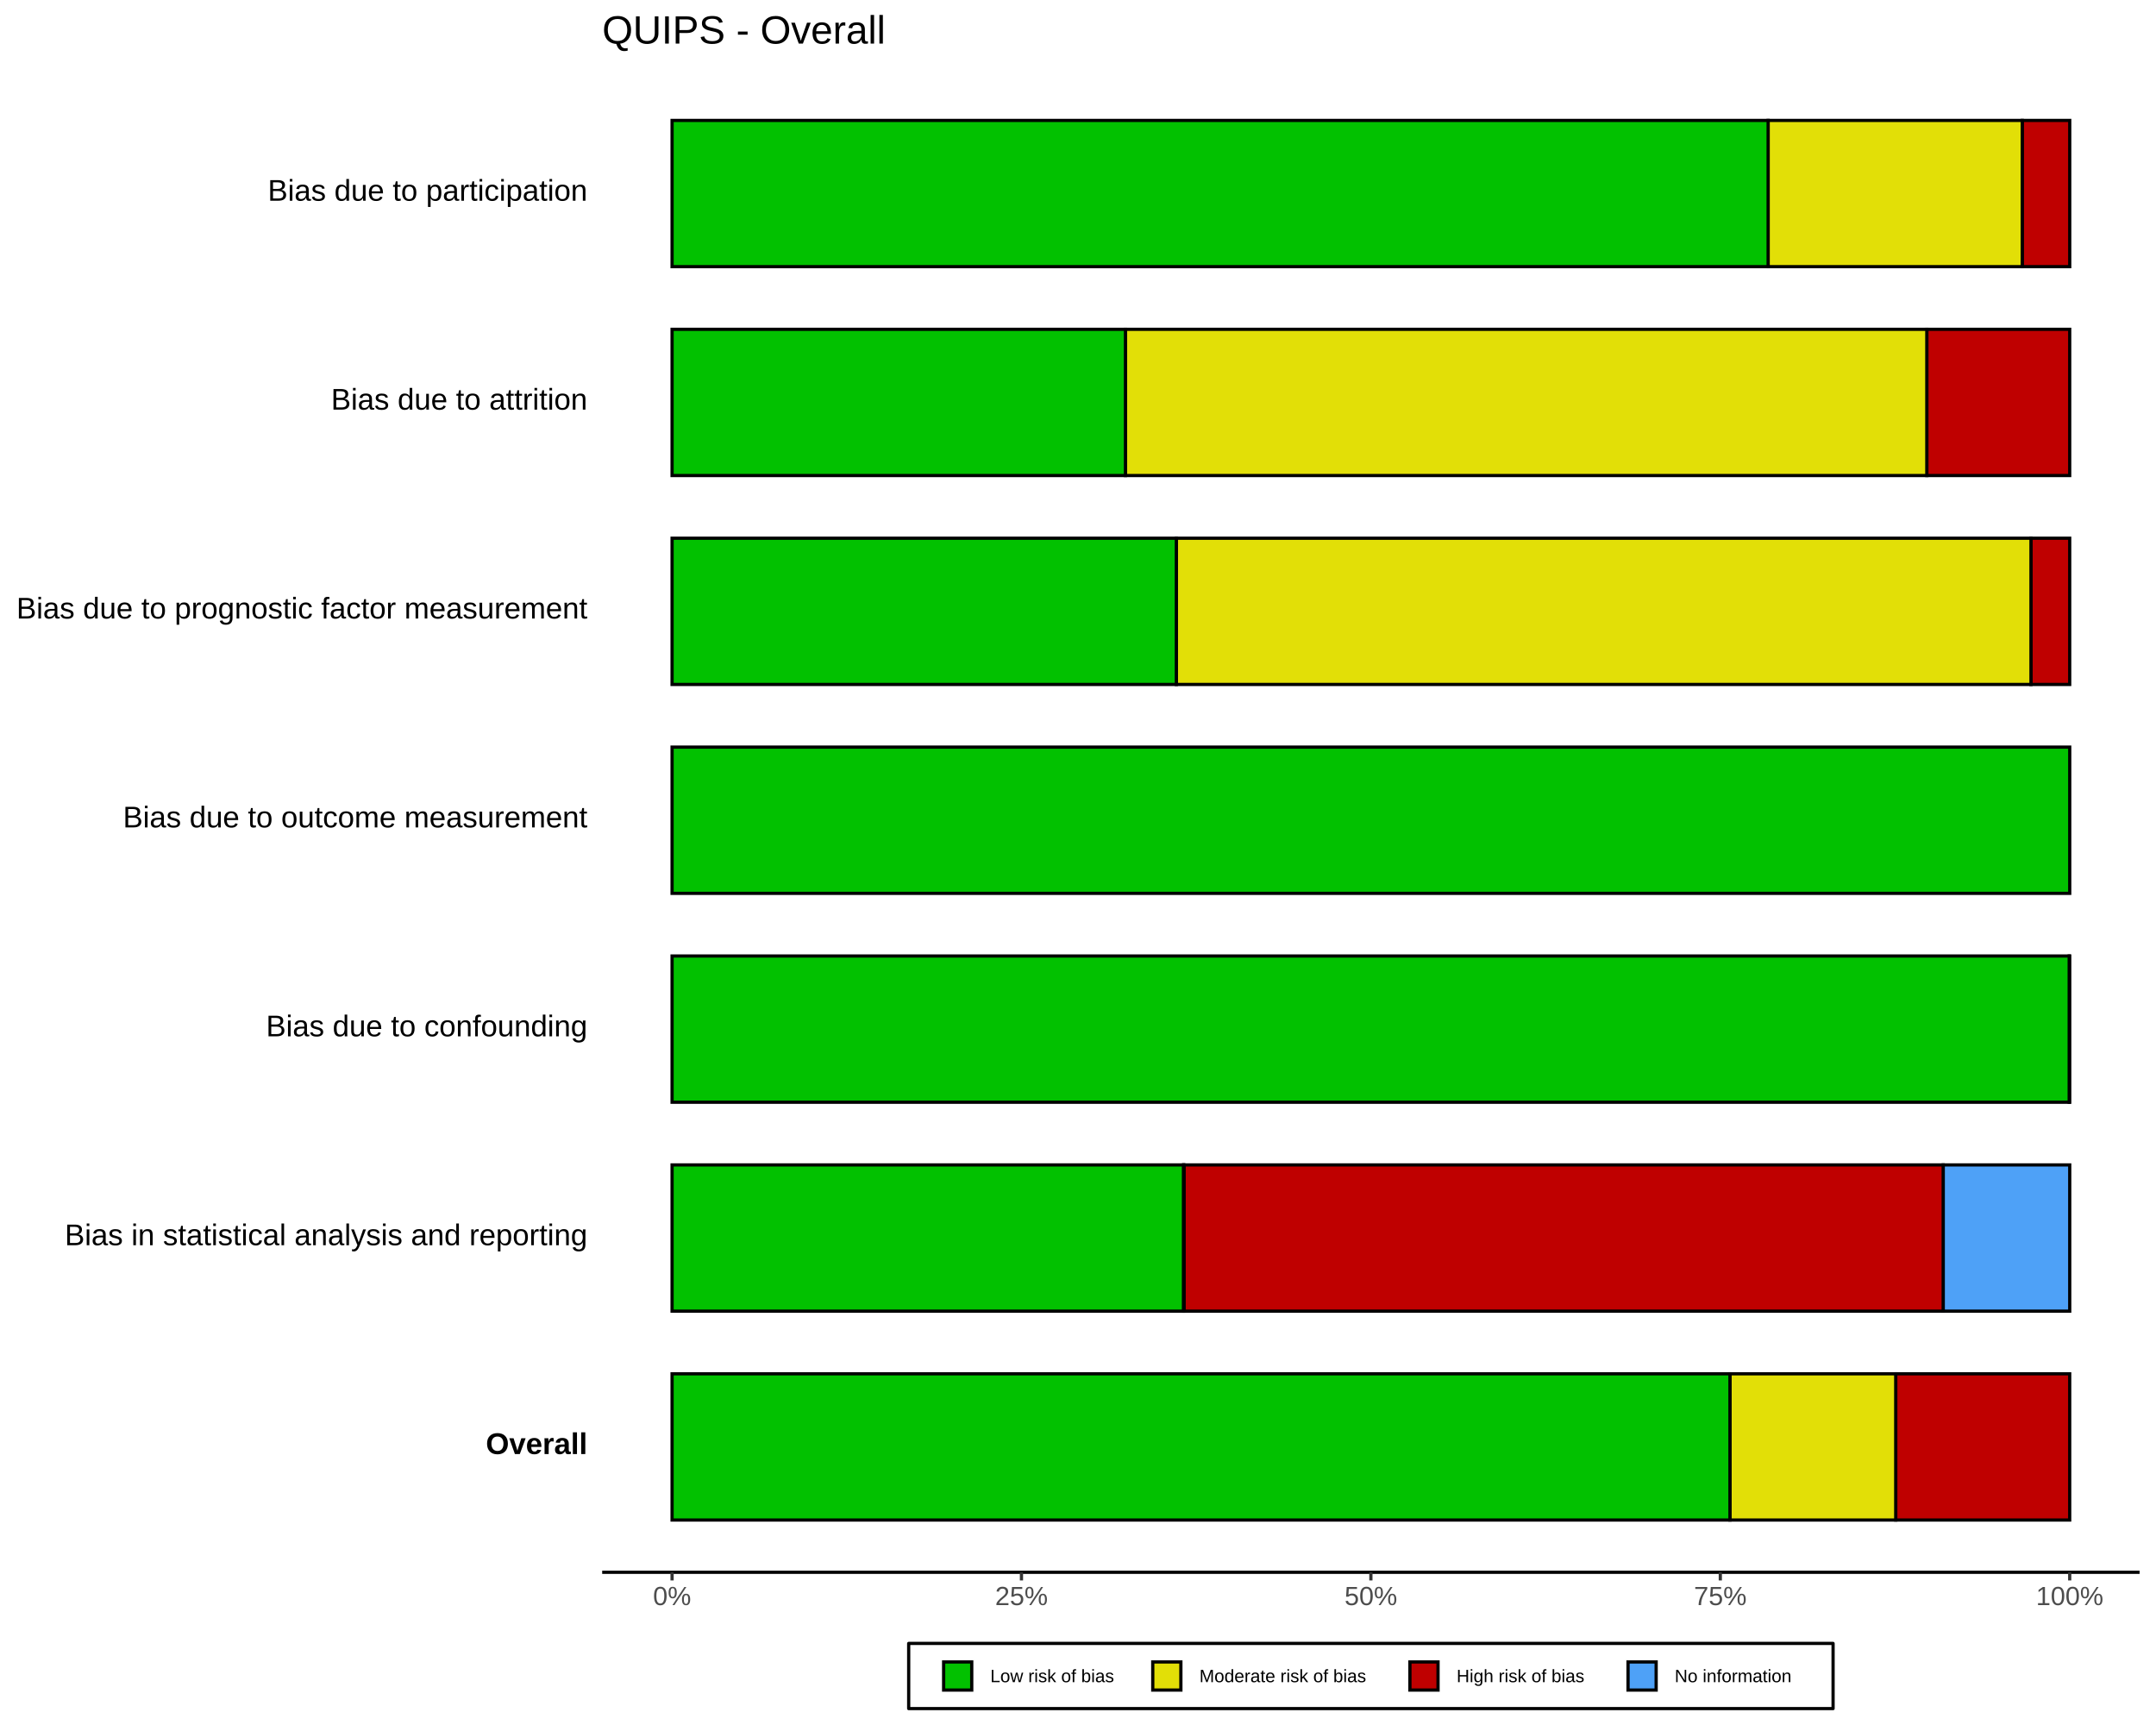
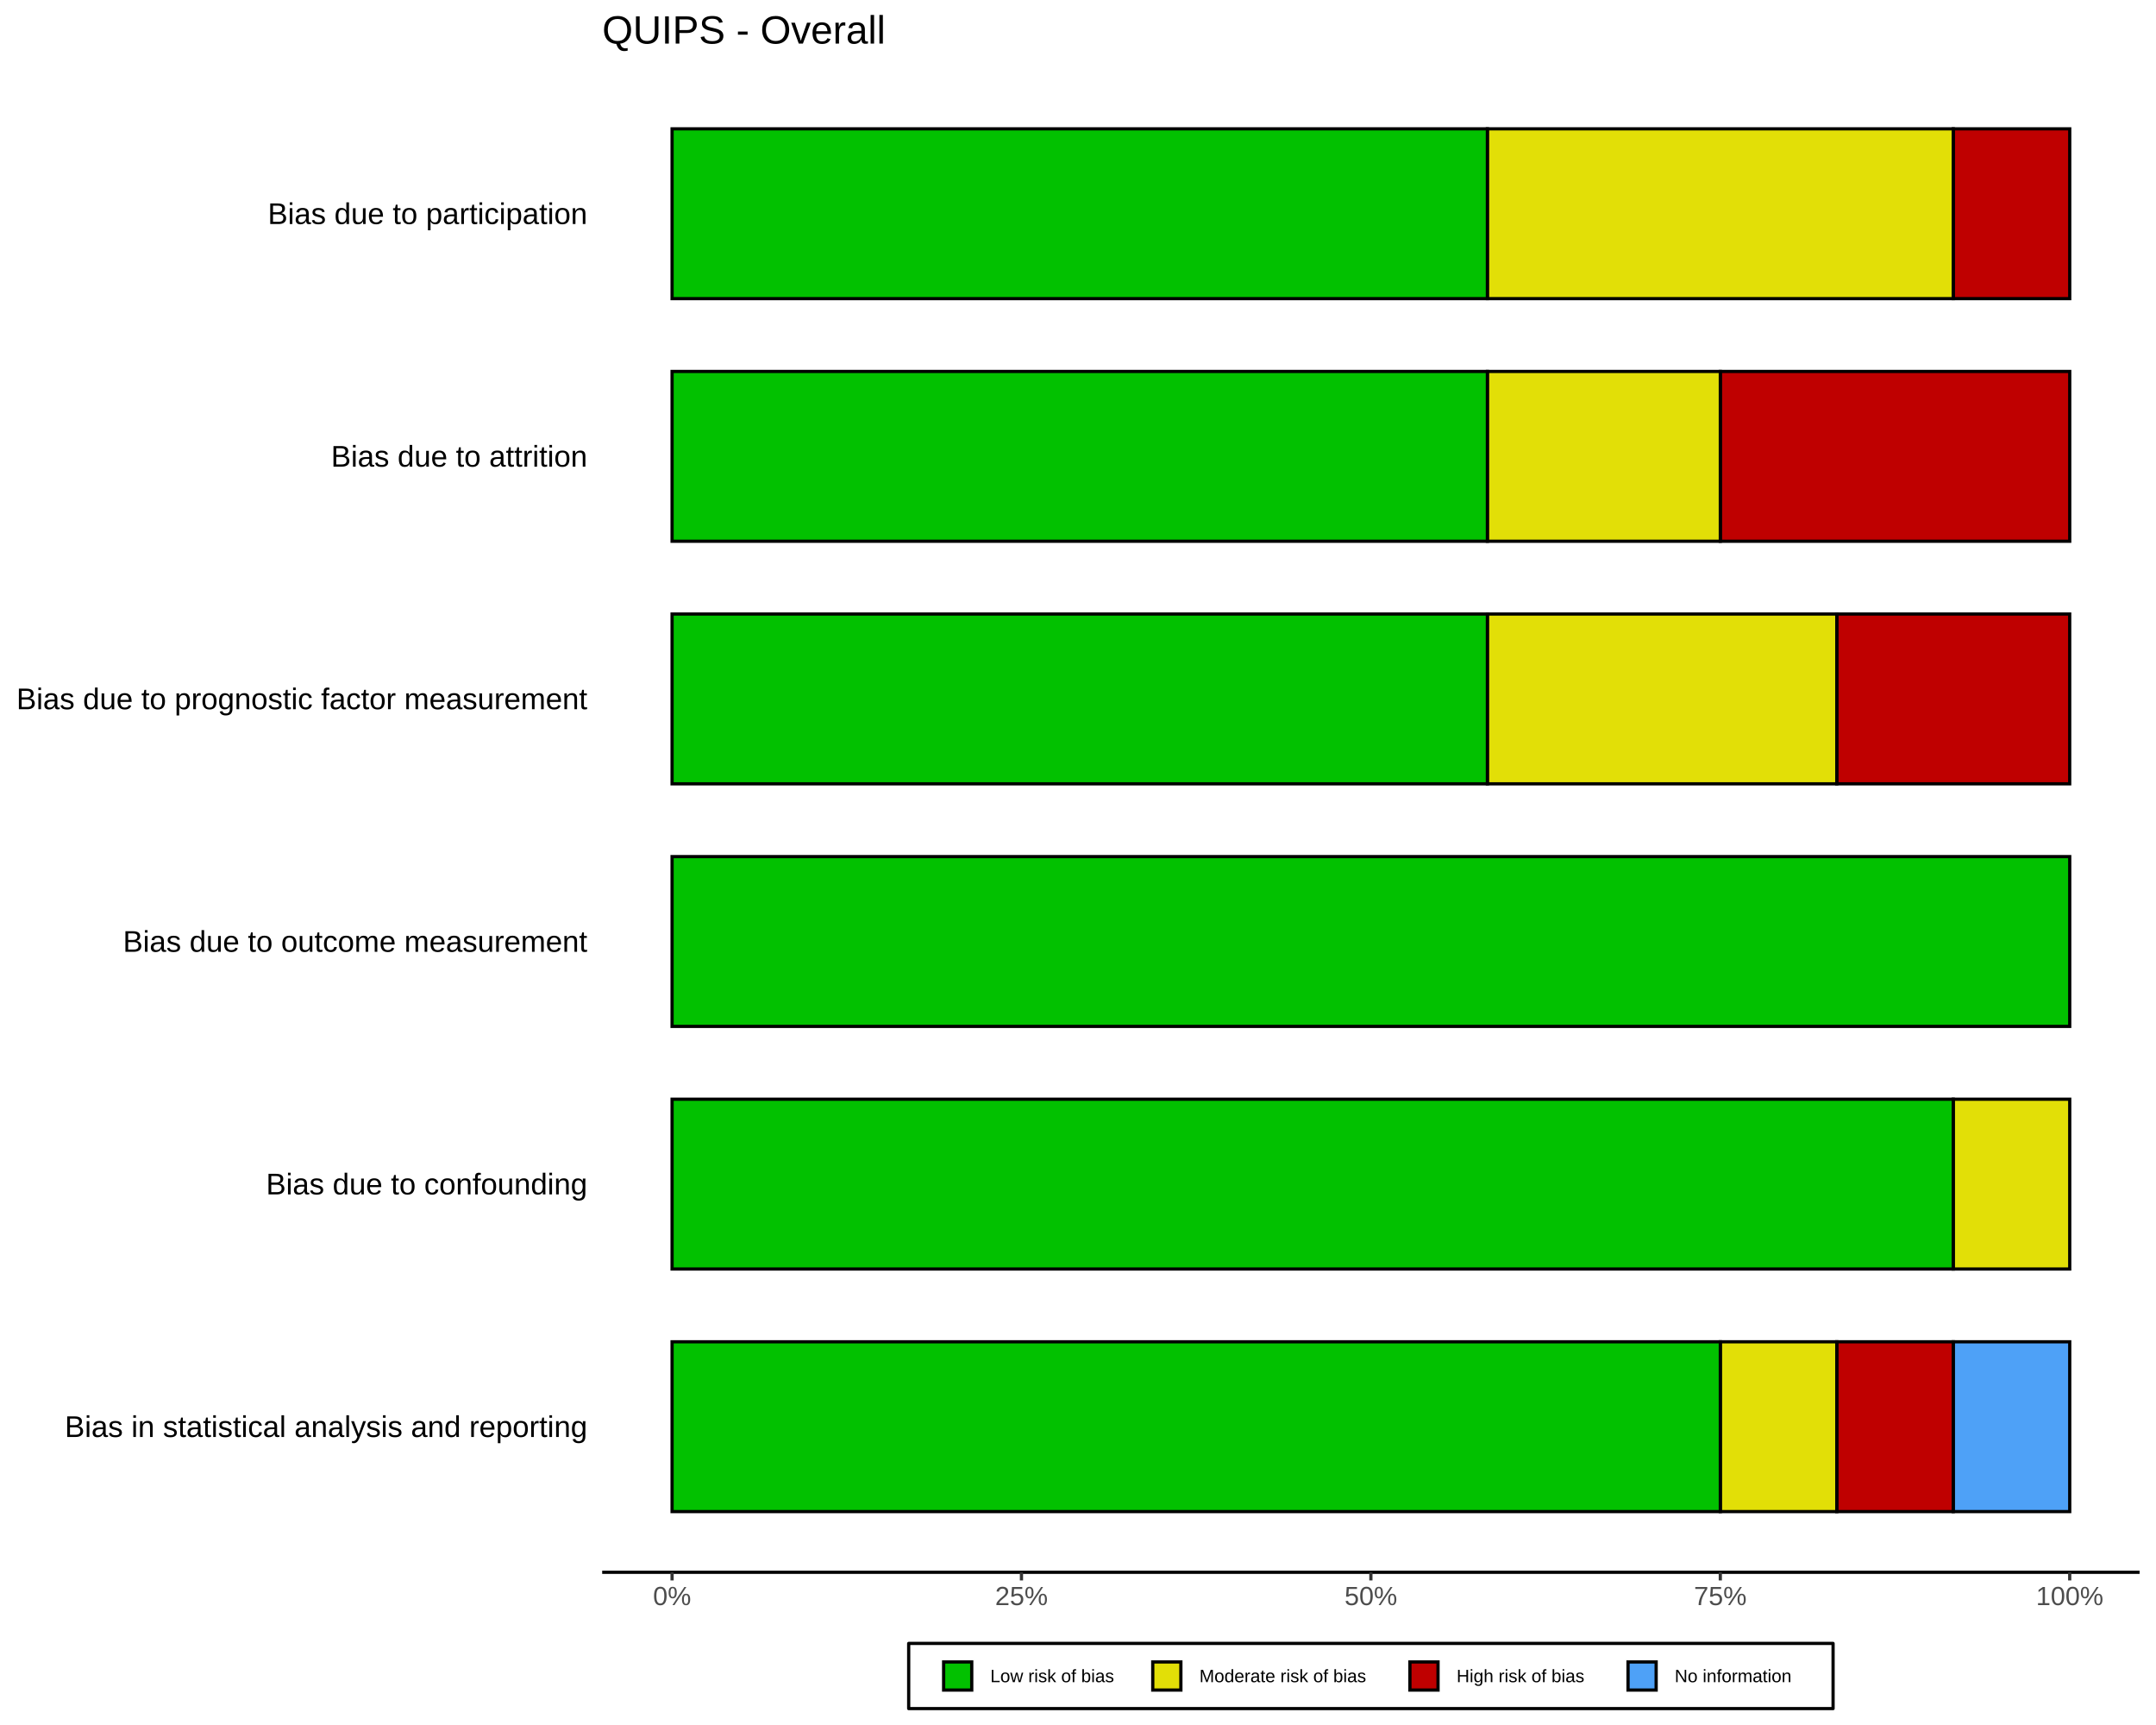
<svg xmlns="http://www.w3.org/2000/svg" viewBox="0 0 720.00 576.00">
  <defs>
    <style type="text/css">
    line, polyline, polygon, path, rect, circle {
      fill: none;
      stroke: #000000;
      stroke-linecap: round;
      stroke-linejoin: round;
      stroke-miterlimit: 10.00;
    }
  </style>
  </defs>
  <rect width="100%" height="100%" style="stroke: none; fill: #FFFFFF;" />
  <rect x="0.00" y="0.00" width="720.00" height="576.00" style="stroke-width: 1.07; stroke: #FFFFFF; fill: #FFFFFF;" />
  <defs>
    <clipPath id="cpMjAxLjEwfDcxNC41Mnw1MjUuMDB8MjIuNzc=">
      <rect x="201.10" y="22.77" width="513.42" height="502.22" />
    </clipPath>
  </defs>
-   <rect x="633.08" y="458.73" width="58.10" height="48.83" style="stroke-width: 1.07; stroke-linecap: square; stroke-linejoin: miter; fill: #BF0000;" clip-path="url(#cpMjAxLjEwfDcxNC41Mnw1MjUuMDB8MjIuNzc=)" />
-   <rect x="577.71" y="458.73" width="55.37" height="48.83" style="stroke-width: 1.07; stroke-linecap: square; stroke-linejoin: miter; fill: #E2DF07;" clip-path="url(#cpMjAxLjEwfDcxNC41Mnw1MjUuMDB8MjIuNzc=)" />
-   <rect x="224.44" y="458.73" width="353.28" height="48.83" style="stroke-width: 1.07; stroke-linecap: square; stroke-linejoin: miter; fill: #02C100;" clip-path="url(#cpMjAxLjEwfDcxNC41Mnw1MjUuMDB8MjIuNzc=)" />
-   <rect x="648.93" y="388.98" width="42.26" height="48.83" style="stroke-width: 1.07; stroke-linecap: square; stroke-linejoin: miter; fill: #4EA1F7;" clip-path="url(#cpMjAxLjEwfDcxNC41Mnw1MjUuMDB8MjIuNzc=)" />
-   <rect x="395.39" y="388.98" width="253.54" height="48.83" style="stroke-width: 1.07; stroke-linecap: square; stroke-linejoin: miter; fill: #BF0000;" clip-path="url(#cpMjAxLjEwfDcxNC41Mnw1MjUuMDB8MjIuNzc=)" />
-   <rect x="395.21" y="388.98" width="0.18" height="48.83" style="stroke-width: 1.07; stroke-linecap: square; stroke-linejoin: miter; fill: #E2DF07;" clip-path="url(#cpMjAxLjEwfDcxNC41Mnw1MjUuMDB8MjIuNzc=)" />
-   <rect x="224.44" y="388.98" width="170.77" height="48.83" style="stroke-width: 1.07; stroke-linecap: square; stroke-linejoin: miter; fill: #02C100;" clip-path="url(#cpMjAxLjEwfDcxNC41Mnw1MjUuMDB8MjIuNzc=)" />
-   <rect x="691.00" y="319.22" width="0.18" height="48.83" style="stroke-width: 1.07; stroke-linecap: square; stroke-linejoin: miter; fill: #E2DF07;" clip-path="url(#cpMjAxLjEwfDcxNC41Mnw1MjUuMDB8MjIuNzc=)" />
-   <rect x="224.44" y="319.22" width="466.57" height="48.83" style="stroke-width: 1.07; stroke-linecap: square; stroke-linejoin: miter; fill: #02C100;" clip-path="url(#cpMjAxLjEwfDcxNC41Mnw1MjUuMDB8MjIuNzc=)" />
-   <rect x="224.44" y="249.47" width="466.75" height="48.83" style="stroke-width: 1.07; stroke-linecap: square; stroke-linejoin: miter; fill: #02C100;" clip-path="url(#cpMjAxLjEwfDcxNC41Mnw1MjUuMDB8MjIuNzc=)" />
-   <rect x="678.25" y="179.72" width="12.93" height="48.83" style="stroke-width: 1.07; stroke-linecap: square; stroke-linejoin: miter; fill: #BF0000;" clip-path="url(#cpMjAxLjEwfDcxNC41Mnw1MjUuMDB8MjIuNzc=)" />
-   <rect x="392.84" y="179.72" width="285.41" height="48.83" style="stroke-width: 1.07; stroke-linecap: square; stroke-linejoin: miter; fill: #E2DF07;" clip-path="url(#cpMjAxLjEwfDcxNC41Mnw1MjUuMDB8MjIuNzc=)" />
-   <rect x="224.44" y="179.72" width="168.40" height="48.83" style="stroke-width: 1.07; stroke-linecap: square; stroke-linejoin: miter; fill: #02C100;" clip-path="url(#cpMjAxLjEwfDcxNC41Mnw1MjUuMDB8MjIuNzc=)" />
-   <rect x="643.46" y="109.96" width="47.72" height="48.83" style="stroke-width: 1.07; stroke-linecap: square; stroke-linejoin: miter; fill: #BF0000;" clip-path="url(#cpMjAxLjEwfDcxNC41Mnw1MjUuMDB8MjIuNzc=)" />
-   <rect x="375.84" y="109.96" width="267.62" height="48.83" style="stroke-width: 1.07; stroke-linecap: square; stroke-linejoin: miter; fill: #E2DF07;" clip-path="url(#cpMjAxLjEwfDcxNC41Mnw1MjUuMDB8MjIuNzc=)" />
-   <rect x="224.44" y="109.96" width="151.41" height="48.83" style="stroke-width: 1.07; stroke-linecap: square; stroke-linejoin: miter; fill: #02C100;" clip-path="url(#cpMjAxLjEwfDcxNC41Mnw1MjUuMDB8MjIuNzc=)" />
-   <rect x="675.34" y="40.21" width="15.85" height="48.83" style="stroke-width: 1.07; stroke-linecap: square; stroke-linejoin: miter; fill: #BF0000;" clip-path="url(#cpMjAxLjEwfDcxNC41Mnw1MjUuMDB8MjIuNzc=)" />
-   <rect x="590.46" y="40.21" width="84.87" height="48.83" style="stroke-width: 1.07; stroke-linecap: square; stroke-linejoin: miter; fill: #E2DF07;" clip-path="url(#cpMjAxLjEwfDcxNC41Mnw1MjUuMDB8MjIuNzc=)" />
-   <rect x="224.44" y="40.21" width="366.03" height="48.83" style="stroke-width: 1.07; stroke-linecap: square; stroke-linejoin: miter; fill: #02C100;" clip-path="url(#cpMjAxLjEwfDcxNC41Mnw1MjUuMDB8MjIuNzc=)" />
+   <rect x="652.29" y="448.04" width="38.90" height="56.70" style="stroke-width: 1.07; stroke-linecap: square; stroke-linejoin: miter; fill: #4EA1F7;" clip-path="url(#cpMjAxLjEwfDcxNC41Mnw1MjUuMDB8MjIuNzc=)" />
+   <rect x="613.39" y="448.04" width="38.90" height="56.70" style="stroke-width: 1.07; stroke-linecap: square; stroke-linejoin: miter; fill: #BF0000;" clip-path="url(#cpMjAxLjEwfDcxNC41Mnw1MjUuMDB8MjIuNzc=)" />
+   <rect x="574.50" y="448.04" width="38.90" height="56.70" style="stroke-width: 1.07; stroke-linecap: square; stroke-linejoin: miter; fill: #E2DF07;" clip-path="url(#cpMjAxLjEwfDcxNC41Mnw1MjUuMDB8MjIuNzc=)" />
+   <rect x="224.44" y="448.04" width="350.06" height="56.70" style="stroke-width: 1.07; stroke-linecap: square; stroke-linejoin: miter; fill: #02C100;" clip-path="url(#cpMjAxLjEwfDcxNC41Mnw1MjUuMDB8MjIuNzc=)" />
+   <rect x="652.29" y="367.04" width="38.90" height="56.70" style="stroke-width: 1.07; stroke-linecap: square; stroke-linejoin: miter; fill: #E2DF07;" clip-path="url(#cpMjAxLjEwfDcxNC41Mnw1MjUuMDB8MjIuNzc=)" />
+   <rect x="224.44" y="367.04" width="427.85" height="56.70" style="stroke-width: 1.07; stroke-linecap: square; stroke-linejoin: miter; fill: #02C100;" clip-path="url(#cpMjAxLjEwfDcxNC41Mnw1MjUuMDB8MjIuNzc=)" />
+   <rect x="224.44" y="286.03" width="466.75" height="56.70" style="stroke-width: 1.07; stroke-linecap: square; stroke-linejoin: miter; fill: #02C100;" clip-path="url(#cpMjAxLjEwfDcxNC41Mnw1MjUuMDB8MjIuNzc=)" />
+   <rect x="613.39" y="205.03" width="77.79" height="56.70" style="stroke-width: 1.07; stroke-linecap: square; stroke-linejoin: miter; fill: #BF0000;" clip-path="url(#cpMjAxLjEwfDcxNC41Mnw1MjUuMDB8MjIuNzc=)" />
+   <rect x="496.71" y="205.03" width="116.69" height="56.70" style="stroke-width: 1.07; stroke-linecap: square; stroke-linejoin: miter; fill: #E2DF07;" clip-path="url(#cpMjAxLjEwfDcxNC41Mnw1MjUuMDB8MjIuNzc=)" />
+   <rect x="224.44" y="205.03" width="272.27" height="56.70" style="stroke-width: 1.07; stroke-linecap: square; stroke-linejoin: miter; fill: #02C100;" clip-path="url(#cpMjAxLjEwfDcxNC41Mnw1MjUuMDB8MjIuNzc=)" />
+   <rect x="574.50" y="124.03" width="116.69" height="56.70" style="stroke-width: 1.07; stroke-linecap: square; stroke-linejoin: miter; fill: #BF0000;" clip-path="url(#cpMjAxLjEwfDcxNC41Mnw1MjUuMDB8MjIuNzc=)" />
+   <rect x="496.71" y="124.03" width="77.79" height="56.70" style="stroke-width: 1.07; stroke-linecap: square; stroke-linejoin: miter; fill: #E2DF07;" clip-path="url(#cpMjAxLjEwfDcxNC41Mnw1MjUuMDB8MjIuNzc=)" />
+   <rect x="224.44" y="124.03" width="272.27" height="56.70" style="stroke-width: 1.07; stroke-linecap: square; stroke-linejoin: miter; fill: #02C100;" clip-path="url(#cpMjAxLjEwfDcxNC41Mnw1MjUuMDB8MjIuNzc=)" />
+   <rect x="652.29" y="43.02" width="38.90" height="56.70" style="stroke-width: 1.07; stroke-linecap: square; stroke-linejoin: miter; fill: #BF0000;" clip-path="url(#cpMjAxLjEwfDcxNC41Mnw1MjUuMDB8MjIuNzc=)" />
+   <rect x="496.71" y="43.02" width="155.58" height="56.70" style="stroke-width: 1.07; stroke-linecap: square; stroke-linejoin: miter; fill: #E2DF07;" clip-path="url(#cpMjAxLjEwfDcxNC41Mnw1MjUuMDB8MjIuNzc=)" />
+   <rect x="224.44" y="43.02" width="272.27" height="56.70" style="stroke-width: 1.07; stroke-linecap: square; stroke-linejoin: miter; fill: #02C100;" clip-path="url(#cpMjAxLjEwfDcxNC41Mnw1MjUuMDB8MjIuNzc=)" />
  <defs>
    <clipPath id="cpMC4wMHw3MjAuMDB8NTc2LjAwfDAuMDA=">
      <rect x="0.00" y="0.00" width="720.00" height="576.00" />
    </clipPath>
  </defs>
  <g clip-path="url(#cpMC4wMHw3MjAuMDB8NTc2LjAwfDAuMDA=)">
-     <text x="162.25" y="485.52" style="font-size: 10.00px; font-weight: bold; font-family: Liberation Sans;" textLength="33.92px" lengthAdjust="spacingAndGlyphs">Overall</text>
+     <text x="21.62" y="479.83" style="font-size: 10.00px; font-family: Liberation Sans;" textLength="174.55px" lengthAdjust="spacingAndGlyphs">Bias in statistical analysis and reporting</text>
  </g>
  <g clip-path="url(#cpMC4wMHw3MjAuMDB8NTc2LjAwfDAuMDA=)">
-     <text x="21.62" y="415.79" style="font-size: 10.00px; font-family: Liberation Sans;" textLength="19.45px" lengthAdjust="spacingAndGlyphs">Bias</text>
+     <text x="88.84" y="398.83" style="font-size: 10.00px; font-family: Liberation Sans;" textLength="107.33px" lengthAdjust="spacingAndGlyphs">Bias due to confounding</text>
  </g>
  <g clip-path="url(#cpMC4wMHw3MjAuMDB8NTc2LjAwfDAuMDA=)">
-     <text x="43.85" y="415.79" style="font-size: 10.00px; font-family: Liberation Sans;" textLength="7.78px" lengthAdjust="spacingAndGlyphs">in</text>
+     <text x="41.06" y="317.82" style="font-size: 10.00px; font-family: Liberation Sans;" textLength="155.11px" lengthAdjust="spacingAndGlyphs">Bias due to outcome measurement</text>
  </g>
  <g clip-path="url(#cpMC4wMHw3MjAuMDB8NTc2LjAwfDAuMDA=)">
-     <text x="54.42" y="415.79" style="font-size: 10.00px; font-family: Liberation Sans;" textLength="41.12px" lengthAdjust="spacingAndGlyphs">statistical</text>
+     <text x="5.48" y="236.82" style="font-size: 10.00px; font-family: Liberation Sans;" textLength="190.69px" lengthAdjust="spacingAndGlyphs">Bias due to prognostic factor measurement</text>
  </g>
  <g clip-path="url(#cpMC4wMHw3MjAuMDB8NTc2LjAwfDAuMDA=)">
-     <text x="98.32" y="415.79" style="font-size: 10.00px; font-family: Liberation Sans;" textLength="36.12px" lengthAdjust="spacingAndGlyphs">analysis</text>
+     <text x="110.54" y="155.82" style="font-size: 10.00px; font-family: Liberation Sans;" textLength="85.62px" lengthAdjust="spacingAndGlyphs">Bias due to attrition</text>
  </g>
  <g clip-path="url(#cpMC4wMHw3MjAuMDB8NTc2LjAwfDAuMDA=)">
-     <text x="137.23" y="415.79" style="font-size: 10.00px; font-family: Liberation Sans;" textLength="16.69px" lengthAdjust="spacingAndGlyphs">and</text>
-   </g>
-   <g clip-path="url(#cpMC4wMHw3MjAuMDB8NTc2LjAwfDAuMDA=)">
-     <text x="156.70" y="415.79" style="font-size: 10.00px; font-family: Liberation Sans;" textLength="39.47px" lengthAdjust="spacingAndGlyphs">reporting</text>
-   </g>
-   <g clip-path="url(#cpMC4wMHw3MjAuMDB8NTc2LjAwfDAuMDA=)">
-     <text x="88.84" y="346.04" style="font-size: 10.00px; font-family: Liberation Sans;" textLength="19.45px" lengthAdjust="spacingAndGlyphs">Bias</text>
-   </g>
-   <g clip-path="url(#cpMC4wMHw3MjAuMDB8NTc2LjAwfDAuMDA=)">
-     <text x="111.07" y="346.04" style="font-size: 10.00px; font-family: Liberation Sans;" textLength="16.69px" lengthAdjust="spacingAndGlyphs">due</text>
-   </g>
-   <g clip-path="url(#cpMC4wMHw3MjAuMDB8NTc2LjAwfDAuMDA=)">
-     <text x="130.54" y="346.04" style="font-size: 10.00px; font-family: Liberation Sans;" textLength="8.34px" lengthAdjust="spacingAndGlyphs">to</text>
-   </g>
-   <g clip-path="url(#cpMC4wMHw3MjAuMDB8NTc2LjAwfDAuMDA=)">
-     <text x="141.67" y="346.04" style="font-size: 10.00px; font-family: Liberation Sans;" textLength="54.50px" lengthAdjust="spacingAndGlyphs">confounding</text>
-   </g>
-   <g clip-path="url(#cpMC4wMHw3MjAuMDB8NTc2LjAwfDAuMDA=)">
-     <text x="41.06" y="276.28" style="font-size: 10.00px; font-family: Liberation Sans;" textLength="19.45px" lengthAdjust="spacingAndGlyphs">Bias</text>
-   </g>
-   <g clip-path="url(#cpMC4wMHw3MjAuMDB8NTc2LjAwfDAuMDA=)">
-     <text x="63.29" y="276.28" style="font-size: 10.00px; font-family: Liberation Sans;" textLength="16.69px" lengthAdjust="spacingAndGlyphs">due</text>
-   </g>
-   <g clip-path="url(#cpMC4wMHw3MjAuMDB8NTc2LjAwfDAuMDA=)">
-     <text x="82.76" y="276.28" style="font-size: 10.00px; font-family: Liberation Sans;" textLength="8.34px" lengthAdjust="spacingAndGlyphs">to</text>
-   </g>
-   <g clip-path="url(#cpMC4wMHw3MjAuMDB8NTc2LjAwfDAuMDA=)">
-     <text x="93.89" y="276.28" style="font-size: 10.00px; font-family: Liberation Sans;" textLength="38.36px" lengthAdjust="spacingAndGlyphs">outcome</text>
-   </g>
-   <g clip-path="url(#cpMC4wMHw3MjAuMDB8NTc2LjAwfDAuMDA=)">
-     <text x="135.03" y="276.28" style="font-size: 10.00px; font-family: Liberation Sans;" textLength="61.14px" lengthAdjust="spacingAndGlyphs">measurement</text>
-   </g>
-   <g clip-path="url(#cpMC4wMHw3MjAuMDB8NTc2LjAwfDAuMDA=)">
-     <text x="5.48" y="206.53" style="font-size: 10.00px; font-family: Liberation Sans;" textLength="19.45px" lengthAdjust="spacingAndGlyphs">Bias</text>
-   </g>
-   <g clip-path="url(#cpMC4wMHw3MjAuMDB8NTc2LjAwfDAuMDA=)">
-     <text x="27.71" y="206.53" style="font-size: 10.00px; font-family: Liberation Sans;" textLength="16.69px" lengthAdjust="spacingAndGlyphs">due</text>
-   </g>
-   <g clip-path="url(#cpMC4wMHw3MjAuMDB8NTc2LjAwfDAuMDA=)">
-     <text x="47.18" y="206.53" style="font-size: 10.00px; font-family: Liberation Sans;" textLength="8.34px" lengthAdjust="spacingAndGlyphs">to</text>
-   </g>
-   <g clip-path="url(#cpMC4wMHw3MjAuMDB8NTc2LjAwfDAuMDA=)">
-     <text x="58.31" y="206.53" style="font-size: 10.00px; font-family: Liberation Sans;" textLength="46.14px" lengthAdjust="spacingAndGlyphs">prognostic</text>
-   </g>
-   <g clip-path="url(#cpMC4wMHw3MjAuMDB8NTc2LjAwfDAuMDA=)">
-     <text x="107.23" y="206.53" style="font-size: 10.00px; font-family: Liberation Sans;" textLength="25.02px" lengthAdjust="spacingAndGlyphs">factor</text>
-   </g>
-   <g clip-path="url(#cpMC4wMHw3MjAuMDB8NTc2LjAwfDAuMDA=)">
-     <text x="135.03" y="206.53" style="font-size: 10.00px; font-family: Liberation Sans;" textLength="61.14px" lengthAdjust="spacingAndGlyphs">measurement</text>
-   </g>
-   <g clip-path="url(#cpMC4wMHw3MjAuMDB8NTc2LjAwfDAuMDA=)">
-     <text x="110.54" y="136.78" style="font-size: 10.00px; font-family: Liberation Sans;" textLength="19.45px" lengthAdjust="spacingAndGlyphs">Bias</text>
-   </g>
-   <g clip-path="url(#cpMC4wMHw3MjAuMDB8NTc2LjAwfDAuMDA=)">
-     <text x="132.78" y="136.78" style="font-size: 10.00px; font-family: Liberation Sans;" textLength="16.69px" lengthAdjust="spacingAndGlyphs">due</text>
-   </g>
-   <g clip-path="url(#cpMC4wMHw3MjAuMDB8NTc2LjAwfDAuMDA=)">
-     <text x="152.25" y="136.78" style="font-size: 10.00px; font-family: Liberation Sans;" textLength="8.34px" lengthAdjust="spacingAndGlyphs">to</text>
-   </g>
-   <g clip-path="url(#cpMC4wMHw3MjAuMDB8NTc2LjAwfDAuMDA=)">
-     <text x="163.37" y="136.78" style="font-size: 10.00px; font-family: Liberation Sans;" textLength="32.80px" lengthAdjust="spacingAndGlyphs">attrition</text>
-   </g>
-   <g clip-path="url(#cpMC4wMHw3MjAuMDB8NTc2LjAwfDAuMDA=)">
-     <text x="89.42" y="67.02" style="font-size: 10.00px; font-family: Liberation Sans;" textLength="19.45px" lengthAdjust="spacingAndGlyphs">Bias</text>
-   </g>
-   <g clip-path="url(#cpMC4wMHw3MjAuMDB8NTc2LjAwfDAuMDA=)">
-     <text x="111.65" y="67.02" style="font-size: 10.00px; font-family: Liberation Sans;" textLength="16.69px" lengthAdjust="spacingAndGlyphs">due</text>
-   </g>
-   <g clip-path="url(#cpMC4wMHw3MjAuMDB8NTc2LjAwfDAuMDA=)">
-     <text x="131.12" y="67.02" style="font-size: 10.00px; font-family: Liberation Sans;" textLength="8.34px" lengthAdjust="spacingAndGlyphs">to</text>
-   </g>
-   <g clip-path="url(#cpMC4wMHw3MjAuMDB8NTc2LjAwfDAuMDA=)">
-     <text x="142.25" y="67.02" style="font-size: 10.00px; font-family: Liberation Sans;" textLength="53.92px" lengthAdjust="spacingAndGlyphs">participation</text>
+     <text x="89.42" y="74.81" style="font-size: 10.00px; font-family: Liberation Sans;" textLength="106.75px" lengthAdjust="spacingAndGlyphs">Bias due to participation</text>
  </g>
  <polyline points="201.10,525.00 714.52,525.00 " style="stroke-width: 1.07; stroke-linecap: butt;" clip-path="url(#cpMC4wMHw3MjAuMDB8NTc2LjAwfDAuMDA=)" />
  <polyline points="224.44,527.74 224.44,525.00 " style="stroke-width: 1.07; stroke: #333333; stroke-linecap: butt;" clip-path="url(#cpMC4wMHw3MjAuMDB8NTc2LjAwfDAuMDA=)" />
  <polyline points="341.12,527.74 341.12,525.00 " style="stroke-width: 1.07; stroke: #333333; stroke-linecap: butt;" clip-path="url(#cpMC4wMHw3MjAuMDB8NTc2LjAwfDAuMDA=)" />
  <polyline points="457.81,527.74 457.81,525.00 " style="stroke-width: 1.07; stroke: #333333; stroke-linecap: butt;" clip-path="url(#cpMC4wMHw3MjAuMDB8NTc2LjAwfDAuMDA=)" />
  <polyline points="574.50,527.74 574.50,525.00 " style="stroke-width: 1.07; stroke: #333333; stroke-linecap: butt;" clip-path="url(#cpMC4wMHw3MjAuMDB8NTc2LjAwfDAuMDA=)" />
  <polyline points="691.18,527.74 691.18,525.00 " style="stroke-width: 1.07; stroke: #333333; stroke-linecap: butt;" clip-path="url(#cpMC4wMHw3MjAuMDB8NTc2LjAwfDAuMDA=)" />
  <g clip-path="url(#cpMC4wMHw3MjAuMDB8NTc2LjAwfDAuMDA=)">
    <text x="218.08" y="535.97" style="font-size: 8.80px; fill: #4D4D4D; font-family: Liberation Sans;" textLength="12.72px" lengthAdjust="spacingAndGlyphs">0%</text>
  </g>
  <g clip-path="url(#cpMC4wMHw3MjAuMDB8NTc2LjAwfDAuMDA=)">
    <text x="332.32" y="535.97" style="font-size: 8.80px; fill: #4D4D4D; font-family: Liberation Sans;" textLength="17.61px" lengthAdjust="spacingAndGlyphs">25%</text>
  </g>
  <g clip-path="url(#cpMC4wMHw3MjAuMDB8NTc2LjAwfDAuMDA=)">
    <text x="449.00" y="535.97" style="font-size: 8.80px; fill: #4D4D4D; font-family: Liberation Sans;" textLength="17.61px" lengthAdjust="spacingAndGlyphs">50%</text>
  </g>
  <g clip-path="url(#cpMC4wMHw3MjAuMDB8NTc2LjAwfDAuMDA=)">
    <text x="565.69" y="535.97" style="font-size: 8.80px; fill: #4D4D4D; font-family: Liberation Sans;" textLength="17.61px" lengthAdjust="spacingAndGlyphs">75%</text>
  </g>
  <g clip-path="url(#cpMC4wMHw3MjAuMDB8NTc2LjAwfDAuMDA=)">
    <text x="679.93" y="535.97" style="font-size: 8.80px; fill: #4D4D4D; font-family: Liberation Sans;" textLength="22.50px" lengthAdjust="spacingAndGlyphs">100%</text>
  </g>
  <rect x="303.46" y="548.76" width="308.70" height="21.76" style="stroke-width: 1.07; fill: #FFFFFF;" clip-path="url(#cpMC4wMHw3MjAuMDB8NTc2LjAwfDAuMDA=)" />
  <rect x="314.42" y="554.24" width="10.80" height="10.80" style="stroke-width: 1.07; stroke: none; fill: #F2F2F2;" clip-path="url(#cpMC4wMHw3MjAuMDB8NTc2LjAwfDAuMDA=)" />
  <rect x="315.13" y="554.95" width="9.38" height="9.38" style="stroke-width: 1.07; stroke-linecap: square; stroke-linejoin: miter; fill: #02C100;" clip-path="url(#cpMC4wMHw3MjAuMDB8NTc2LjAwfDAuMDA=)" />
  <rect x="384.26" y="554.24" width="10.80" height="10.80" style="stroke-width: 1.07; stroke: none; fill: #F2F2F2;" clip-path="url(#cpMC4wMHw3MjAuMDB8NTc2LjAwfDAuMDA=)" />
  <rect x="384.97" y="554.95" width="9.38" height="9.38" style="stroke-width: 1.07; stroke-linecap: square; stroke-linejoin: miter; fill: #E2DF07;" clip-path="url(#cpMC4wMHw3MjAuMDB8NTc2LjAwfDAuMDA=)" />
  <rect x="470.14" y="554.24" width="10.80" height="10.80" style="stroke-width: 1.07; stroke: none; fill: #F2F2F2;" clip-path="url(#cpMC4wMHw3MjAuMDB8NTc2LjAwfDAuMDA=)" />
  <rect x="470.85" y="554.95" width="9.38" height="9.38" style="stroke-width: 1.07; stroke-linecap: square; stroke-linejoin: miter; fill: #BF0000;" clip-path="url(#cpMC4wMHw3MjAuMDB8NTc2LjAwfDAuMDA=)" />
  <rect x="542.98" y="554.24" width="10.80" height="10.80" style="stroke-width: 1.07; stroke: none; fill: #F2F2F2;" clip-path="url(#cpMC4wMHw3MjAuMDB8NTc2LjAwfDAuMDA=)" />
  <rect x="543.69" y="554.95" width="9.38" height="9.38" style="stroke-width: 1.07; stroke-linecap: square; stroke-linejoin: miter; fill: #4EA1F7;" clip-path="url(#cpMC4wMHw3MjAuMDB8NTc2LjAwfDAuMDA=)" />
  <g clip-path="url(#cpMC4wMHw3MjAuMDB8NTc2LjAwfDAuMDA=)">
    <text x="330.70" y="561.70" style="font-size: 6.00px; font-family: Liberation Sans;" textLength="48.08px" lengthAdjust="spacingAndGlyphs">  Low risk of bias  </text>
  </g>
  <g clip-path="url(#cpMC4wMHw3MjAuMDB8NTc2LjAwfDAuMDA=)">
    <text x="400.54" y="561.70" style="font-size: 6.00px; font-family: Liberation Sans;" textLength="64.12px" lengthAdjust="spacingAndGlyphs">  Moderate risk of bias   </text>
  </g>
  <g clip-path="url(#cpMC4wMHw3MjAuMDB8NTc2LjAwfDAuMDA=)">
    <text x="486.42" y="561.70" style="font-size: 6.00px; font-family: Liberation Sans;" textLength="51.08px" lengthAdjust="spacingAndGlyphs">  High risk of bias   </text>
  </g>
  <g clip-path="url(#cpMC4wMHw3MjAuMDB8NTc2LjAwfDAuMDA=)">
    <text x="559.26" y="561.70" style="font-size: 6.00px; font-family: Liberation Sans;" textLength="47.42px" lengthAdjust="spacingAndGlyphs">  No information   </text>
  </g>
  <g clip-path="url(#cpMC4wMHw3MjAuMDB8NTc2LjAwfDAuMDA=)">
    <text x="201.10" y="14.56" style="font-size: 13.20px; font-family: Liberation Sans;" textLength="94.50px" lengthAdjust="spacingAndGlyphs">QUIPS - Overall</text>
  </g>
</svg>
